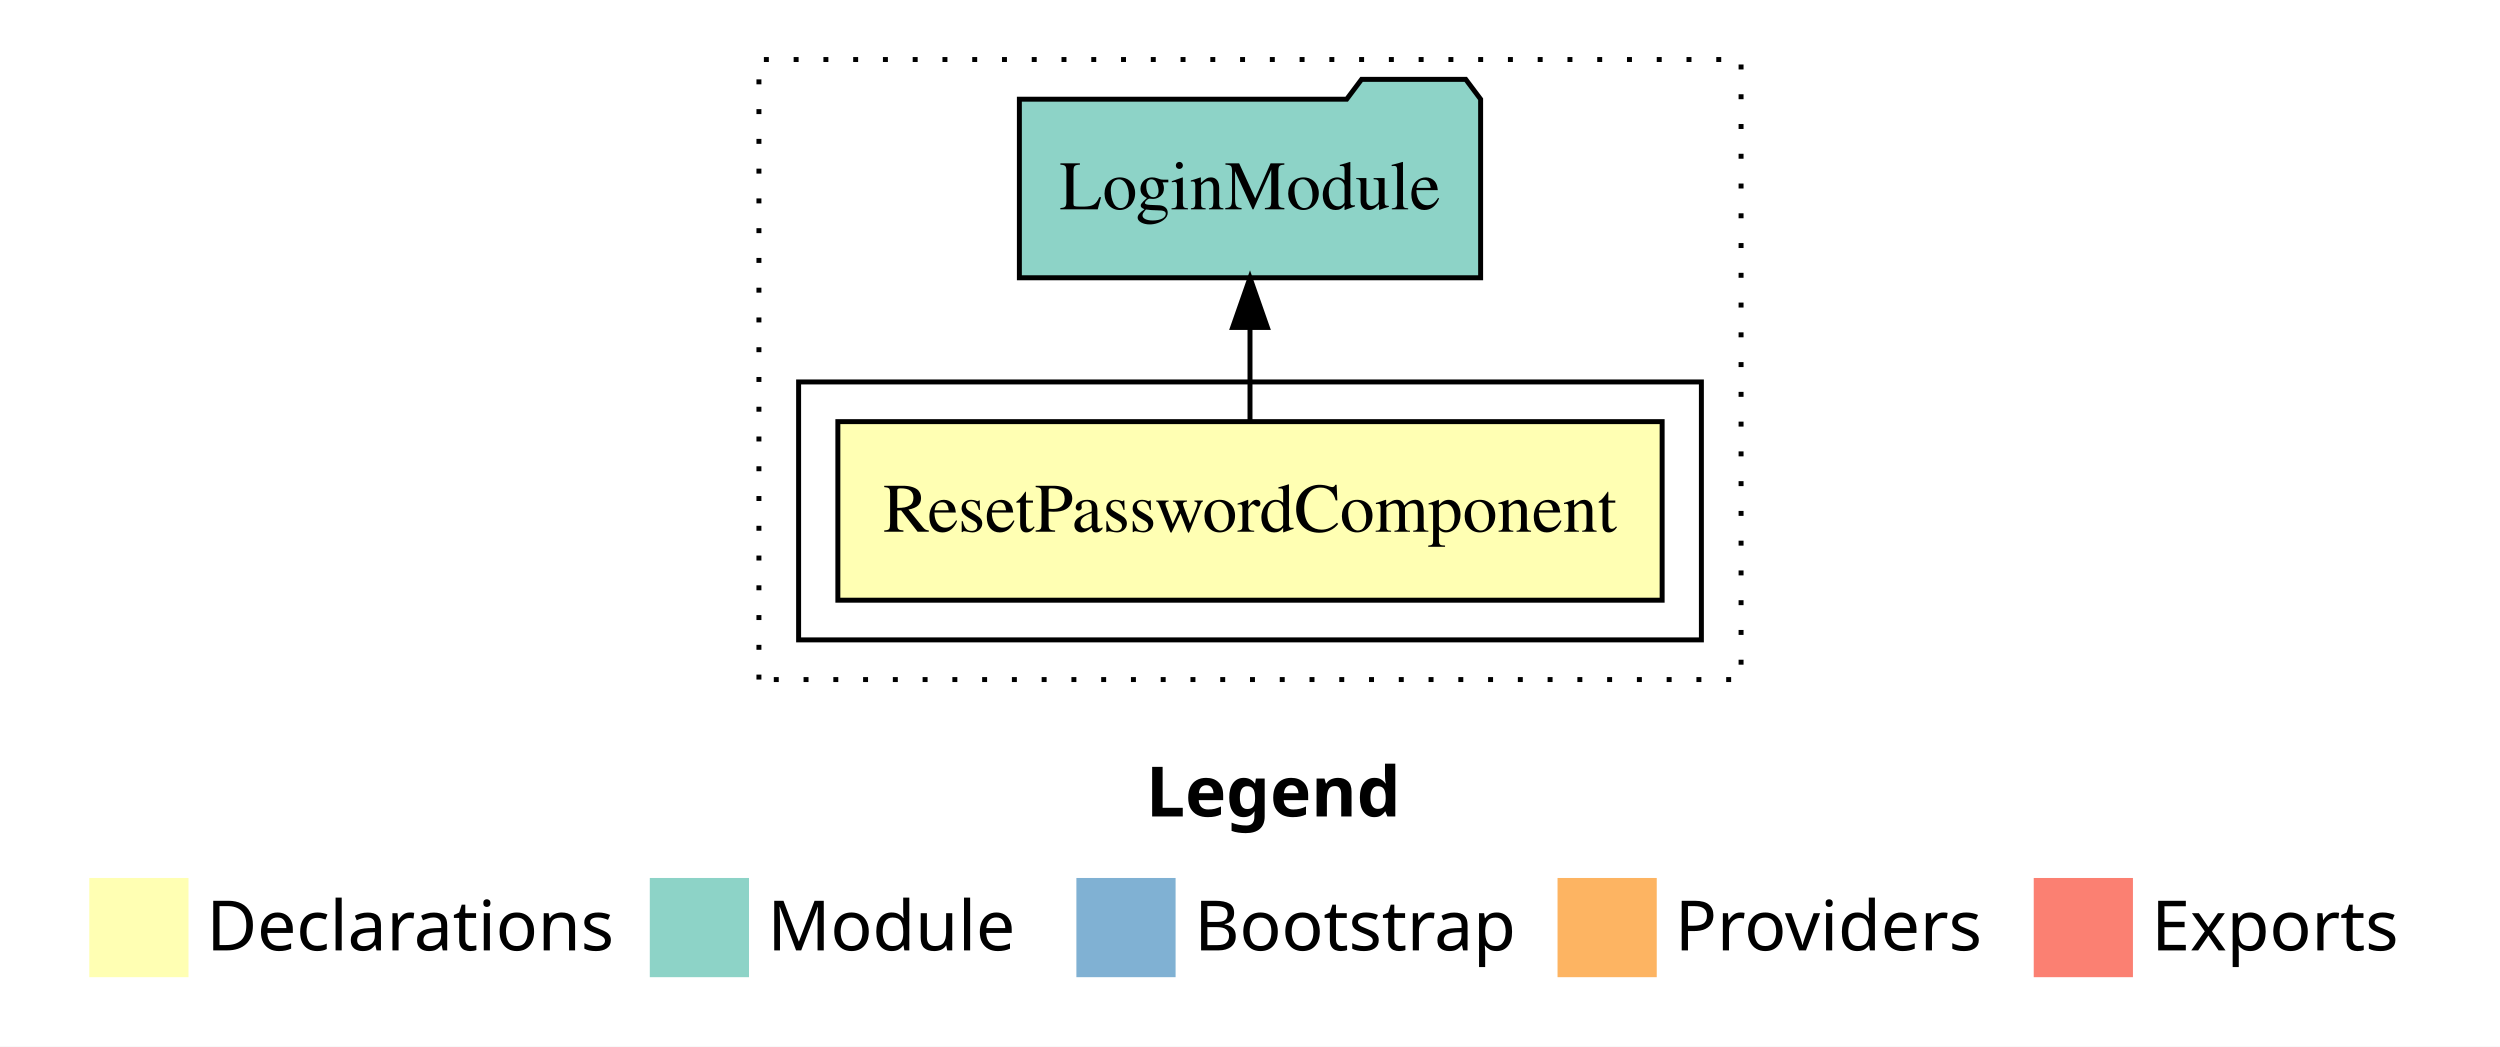
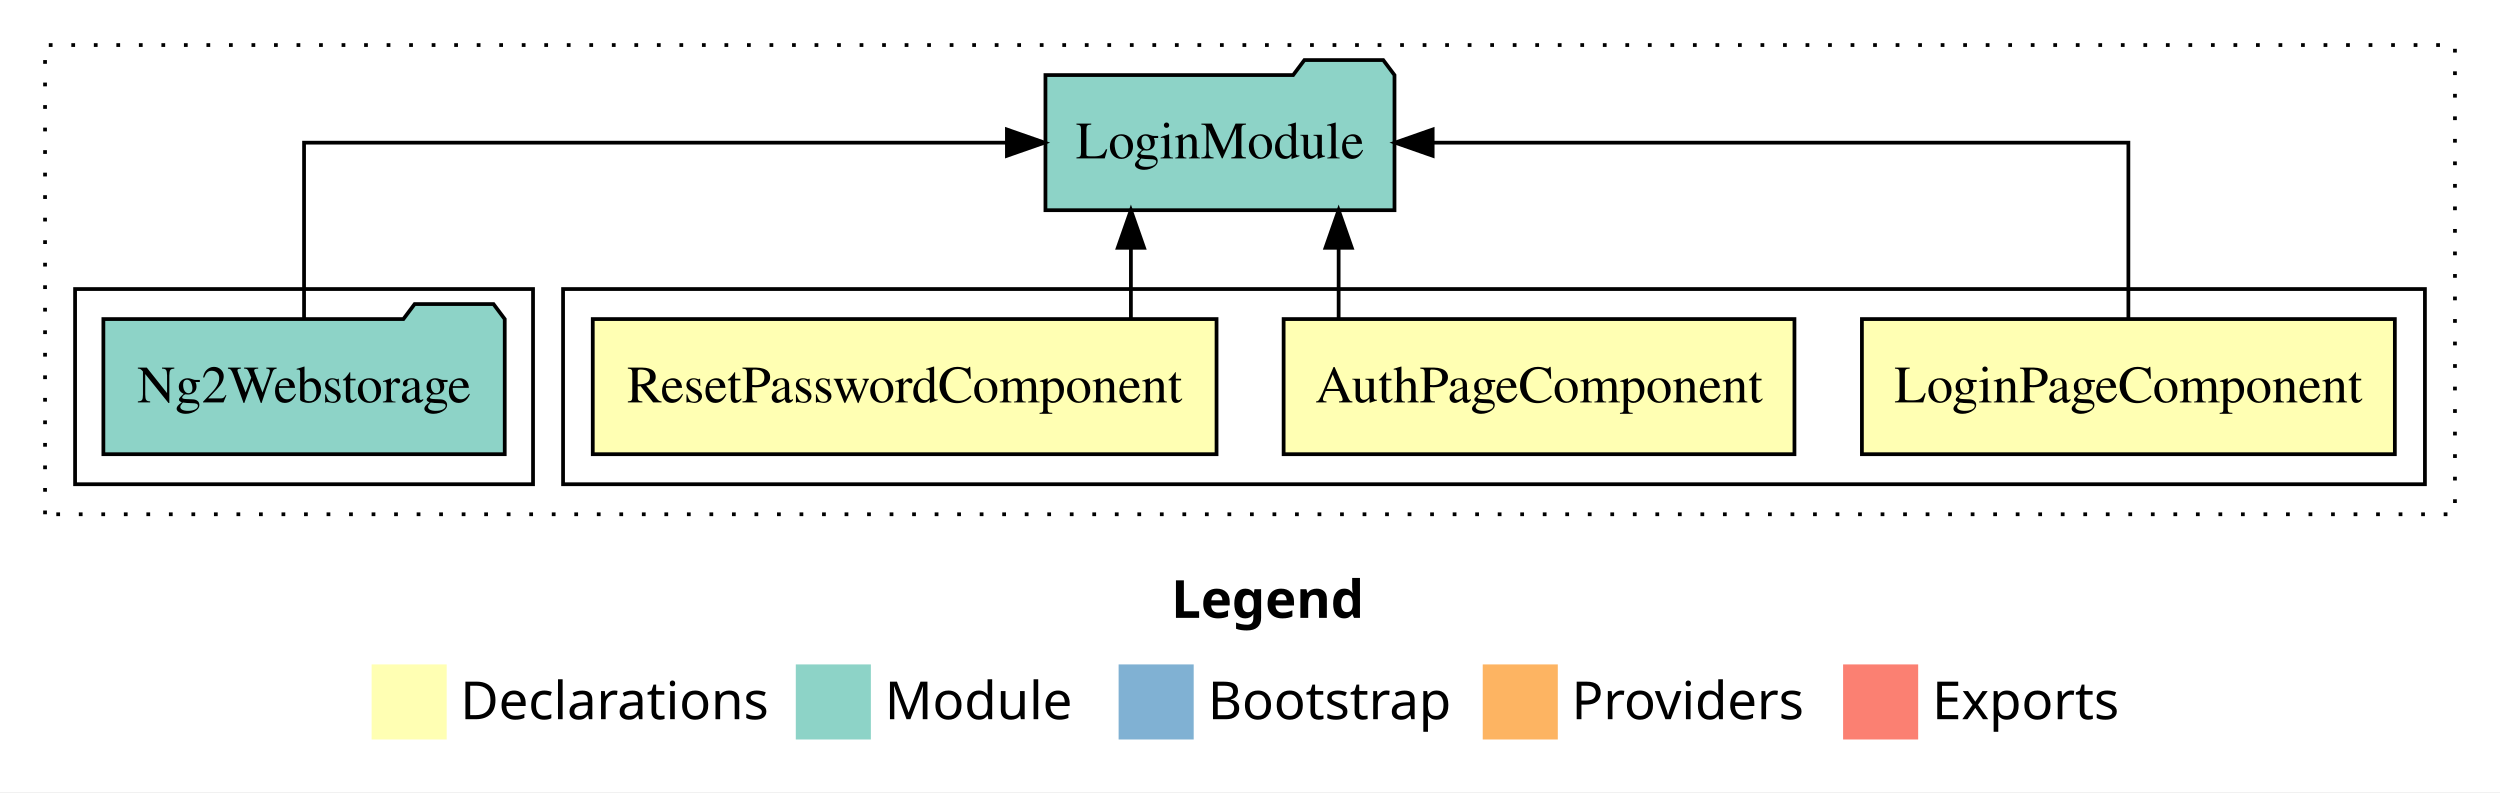
- <svg xmlns="http://www.w3.org/2000/svg" width="504pt" height="211pt" viewBox="0.00 0.00 504.00 211.00">
+ <svg xmlns="http://www.w3.org/2000/svg" width="666pt" height="211pt" viewBox="0.00 0.00 666.00 211.00">
  <g id="graph0" class="graph" transform="scale(1 1) rotate(0) translate(4 207)">
-     <polygon fill="#ffffff" stroke="transparent" points="-4,4 -4,-207 500,-207 500,4 -4,4" />
-     <text text-anchor="start" x="227.009" y="-42.4" font-family="sans-serif" font-weight="bold" font-size="14.00" fill="#000000">Legend</text>
-     <polygon fill="#ffffb3" stroke="transparent" points="14,-10 14,-30 34,-30 34,-10 14,-10" />
-     <text text-anchor="start" x="37.629" y="-15.4" font-family="sans-serif" font-size="14.00" fill="#000000">  Declarations</text>
-     <polygon fill="#8dd3c7" stroke="transparent" points="127,-10 127,-30 147,-30 147,-10 127,-10" />
-     <text text-anchor="start" x="150.725" y="-15.4" font-family="sans-serif" font-size="14.00" fill="#000000">  Module</text>
-     <polygon fill="#80b1d3" stroke="transparent" points="213,-10 213,-30 233,-30 233,-10 213,-10" />
-     <text text-anchor="start" x="236.781" y="-15.4" font-family="sans-serif" font-size="14.00" fill="#000000">  Bootstrap</text>
-     <polygon fill="#fdb462" stroke="transparent" points="310,-10 310,-30 330,-30 330,-10 310,-10" />
-     <text text-anchor="start" x="333.673" y="-15.4" font-family="sans-serif" font-size="14.00" fill="#000000">  Providers</text>
-     <polygon fill="#fb8072" stroke="transparent" points="406,-10 406,-30 426,-30 426,-10 406,-10" />
-     <text text-anchor="start" x="429.726" y="-15.4" font-family="sans-serif" font-size="14.00" fill="#000000">  Exports</text>
+     <polygon fill="#ffffff" stroke="transparent" points="-4,4 -4,-207 662,-207 662,4 -4,4" />
+     <text text-anchor="start" x="308.009" y="-42.4" font-family="sans-serif" font-weight="bold" font-size="14.00" fill="#000000">Legend</text>
+     <polygon fill="#ffffb3" stroke="transparent" points="95,-10 95,-30 115,-30 115,-10 95,-10" />
+     <text text-anchor="start" x="118.629" y="-15.4" font-family="sans-serif" font-size="14.00" fill="#000000">  Declarations</text>
+     <polygon fill="#8dd3c7" stroke="transparent" points="208,-10 208,-30 228,-30 228,-10 208,-10" />
+     <text text-anchor="start" x="231.725" y="-15.4" font-family="sans-serif" font-size="14.00" fill="#000000">  Module</text>
+     <polygon fill="#80b1d3" stroke="transparent" points="294,-10 294,-30 314,-30 314,-10 294,-10" />
+     <text text-anchor="start" x="317.781" y="-15.4" font-family="sans-serif" font-size="14.00" fill="#000000">  Bootstrap</text>
+     <polygon fill="#fdb462" stroke="transparent" points="391,-10 391,-30 411,-30 411,-10 391,-10" />
+     <text text-anchor="start" x="414.673" y="-15.4" font-family="sans-serif" font-size="14.00" fill="#000000">  Providers</text>
+     <polygon fill="#fb8072" stroke="transparent" points="487,-10 487,-30 507,-30 507,-10 487,-10" />
+     <text text-anchor="start" x="510.726" y="-15.4" font-family="sans-serif" font-size="14.00" fill="#000000">  Exports</text>
    <g id="clust1" class="cluster">
-       <polygon fill="none" stroke="#000000" stroke-dasharray="1,5" points="149,-70 149,-195 347,-195 347,-70 149,-70" />
+       <polygon fill="none" stroke="#000000" stroke-dasharray="1,5" points="8,-70 8,-195 650,-195 650,-70 8,-70" />
    </g>
    <g id="clust2" class="cluster">
-       <polygon fill="none" stroke="#000000" points="157,-78 157,-130 339,-130 339,-78 157,-78" />
+       <polygon fill="none" stroke="#000000" points="146,-78 146,-130 642,-130 642,-78 146,-78" />
+     </g>
+     <g id="clust6" class="cluster">
+       <polygon fill="none" stroke="#000000" points="16,-78 16,-130 138,-130 138,-78 16,-78" />
    </g>
    <g id="node1" class="node">
-       <polygon fill="#ffffb3" stroke="#000000" points="331.087,-122 164.913,-122 164.913,-86 331.087,-86 331.087,-122" />
-       <text text-anchor="middle" x="248" y="-99.8" font-family="Times,serif" font-size="14.00" fill="#000000">ResetPasswordComponent</text>
+       <polygon fill="#ffffb3" stroke="#000000" points="633.987,-122 492.013,-122 492.013,-86 633.987,-86 633.987,-122" />
+       <text text-anchor="middle" x="563" y="-99.8" font-family="Times,serif" font-size="14.00" fill="#000000">LoginPageComponent</text>
+     </g>
+     <g id="node4" class="node">
+       <polygon fill="#8dd3c7" stroke="#000000" points="367.493,-187 364.493,-191 343.493,-191 340.493,-187 274.507,-187 274.507,-151 367.493,-151 367.493,-187" />
+       <text text-anchor="middle" x="321" y="-164.8" font-family="Times,serif" font-size="14.00" fill="#000000">LoginModule</text>
+     </g>
+     <g id="edge1" class="edge">
+       <path fill="none" stroke="#000000" d="M563,-122.106C563,-141.339 563,-169 563,-169 563,-169 377.66,-169 377.66,-169" />
+       <polygon fill="#000000" stroke="#000000" points="377.66,-165.5 367.66,-169 377.66,-172.5 377.66,-165.5" />
    </g>
    <g id="node2" class="node">
-       <polygon fill="#8dd3c7" stroke="#000000" points="294.493,-187 291.493,-191 270.493,-191 267.493,-187 201.507,-187 201.507,-151 294.493,-151 294.493,-187" />
-       <text text-anchor="middle" x="248" y="-164.8" font-family="Times,serif" font-size="14.00" fill="#000000">LoginModule</text>
+       <polygon fill="#ffffb3" stroke="#000000" points="474.042,-122 337.958,-122 337.958,-86 474.042,-86 474.042,-122" />
+       <text text-anchor="middle" x="406" y="-99.8" font-family="Times,serif" font-size="14.00" fill="#000000">AuthPageComponent</text>
    </g>
-     <g id="edge1" class="edge">
-       <path fill="none" stroke="#000000" d="M248,-122.106C248,-122.106 248,-140.991 248,-140.991" />
-       <polygon fill="#000000" stroke="#000000" points="244.5,-140.991 248,-150.991 251.5,-140.991 244.5,-140.991" />
+     <g id="edge2" class="edge">
+       <path fill="none" stroke="#000000" d="M352.613,-122.106C352.613,-122.106 352.613,-140.991 352.613,-140.991" />
+       <polygon fill="#000000" stroke="#000000" points="349.113,-140.991 352.613,-150.991 356.113,-140.991 349.113,-140.991" />
+     </g>
+     <g id="node3" class="node">
+       <polygon fill="#ffffb3" stroke="#000000" points="320.087,-122 153.913,-122 153.913,-86 320.087,-86 320.087,-122" />
+       <text text-anchor="middle" x="237" y="-99.8" font-family="Times,serif" font-size="14.00" fill="#000000">ResetPasswordComponent</text>
+     </g>
+     <g id="edge3" class="edge">
+       <path fill="none" stroke="#000000" d="M297.274,-122.106C297.274,-122.106 297.274,-140.991 297.274,-140.991" />
+       <polygon fill="#000000" stroke="#000000" points="293.774,-140.991 297.274,-150.991 300.774,-140.991 293.774,-140.991" />
+     </g>
+     <g id="node5" class="node">
+       <polygon fill="#8dd3c7" stroke="#000000" points="130.461,-122 127.461,-126 106.461,-126 103.461,-122 23.539,-122 23.539,-86 130.461,-86 130.461,-122" />
+       <text text-anchor="middle" x="77" y="-99.8" font-family="Times,serif" font-size="14.00" fill="#000000">Ng2Webstorage</text>
+     </g>
+     <g id="edge4" class="edge">
+       <path fill="none" stroke="#000000" d="M77,-122.106C77,-141.339 77,-169 77,-169 77,-169 264.243,-169 264.243,-169" />
+       <polygon fill="#000000" stroke="#000000" points="264.243,-172.5 274.243,-169 264.243,-165.5 264.243,-172.5" />
    </g>
  </g>
</svg>
